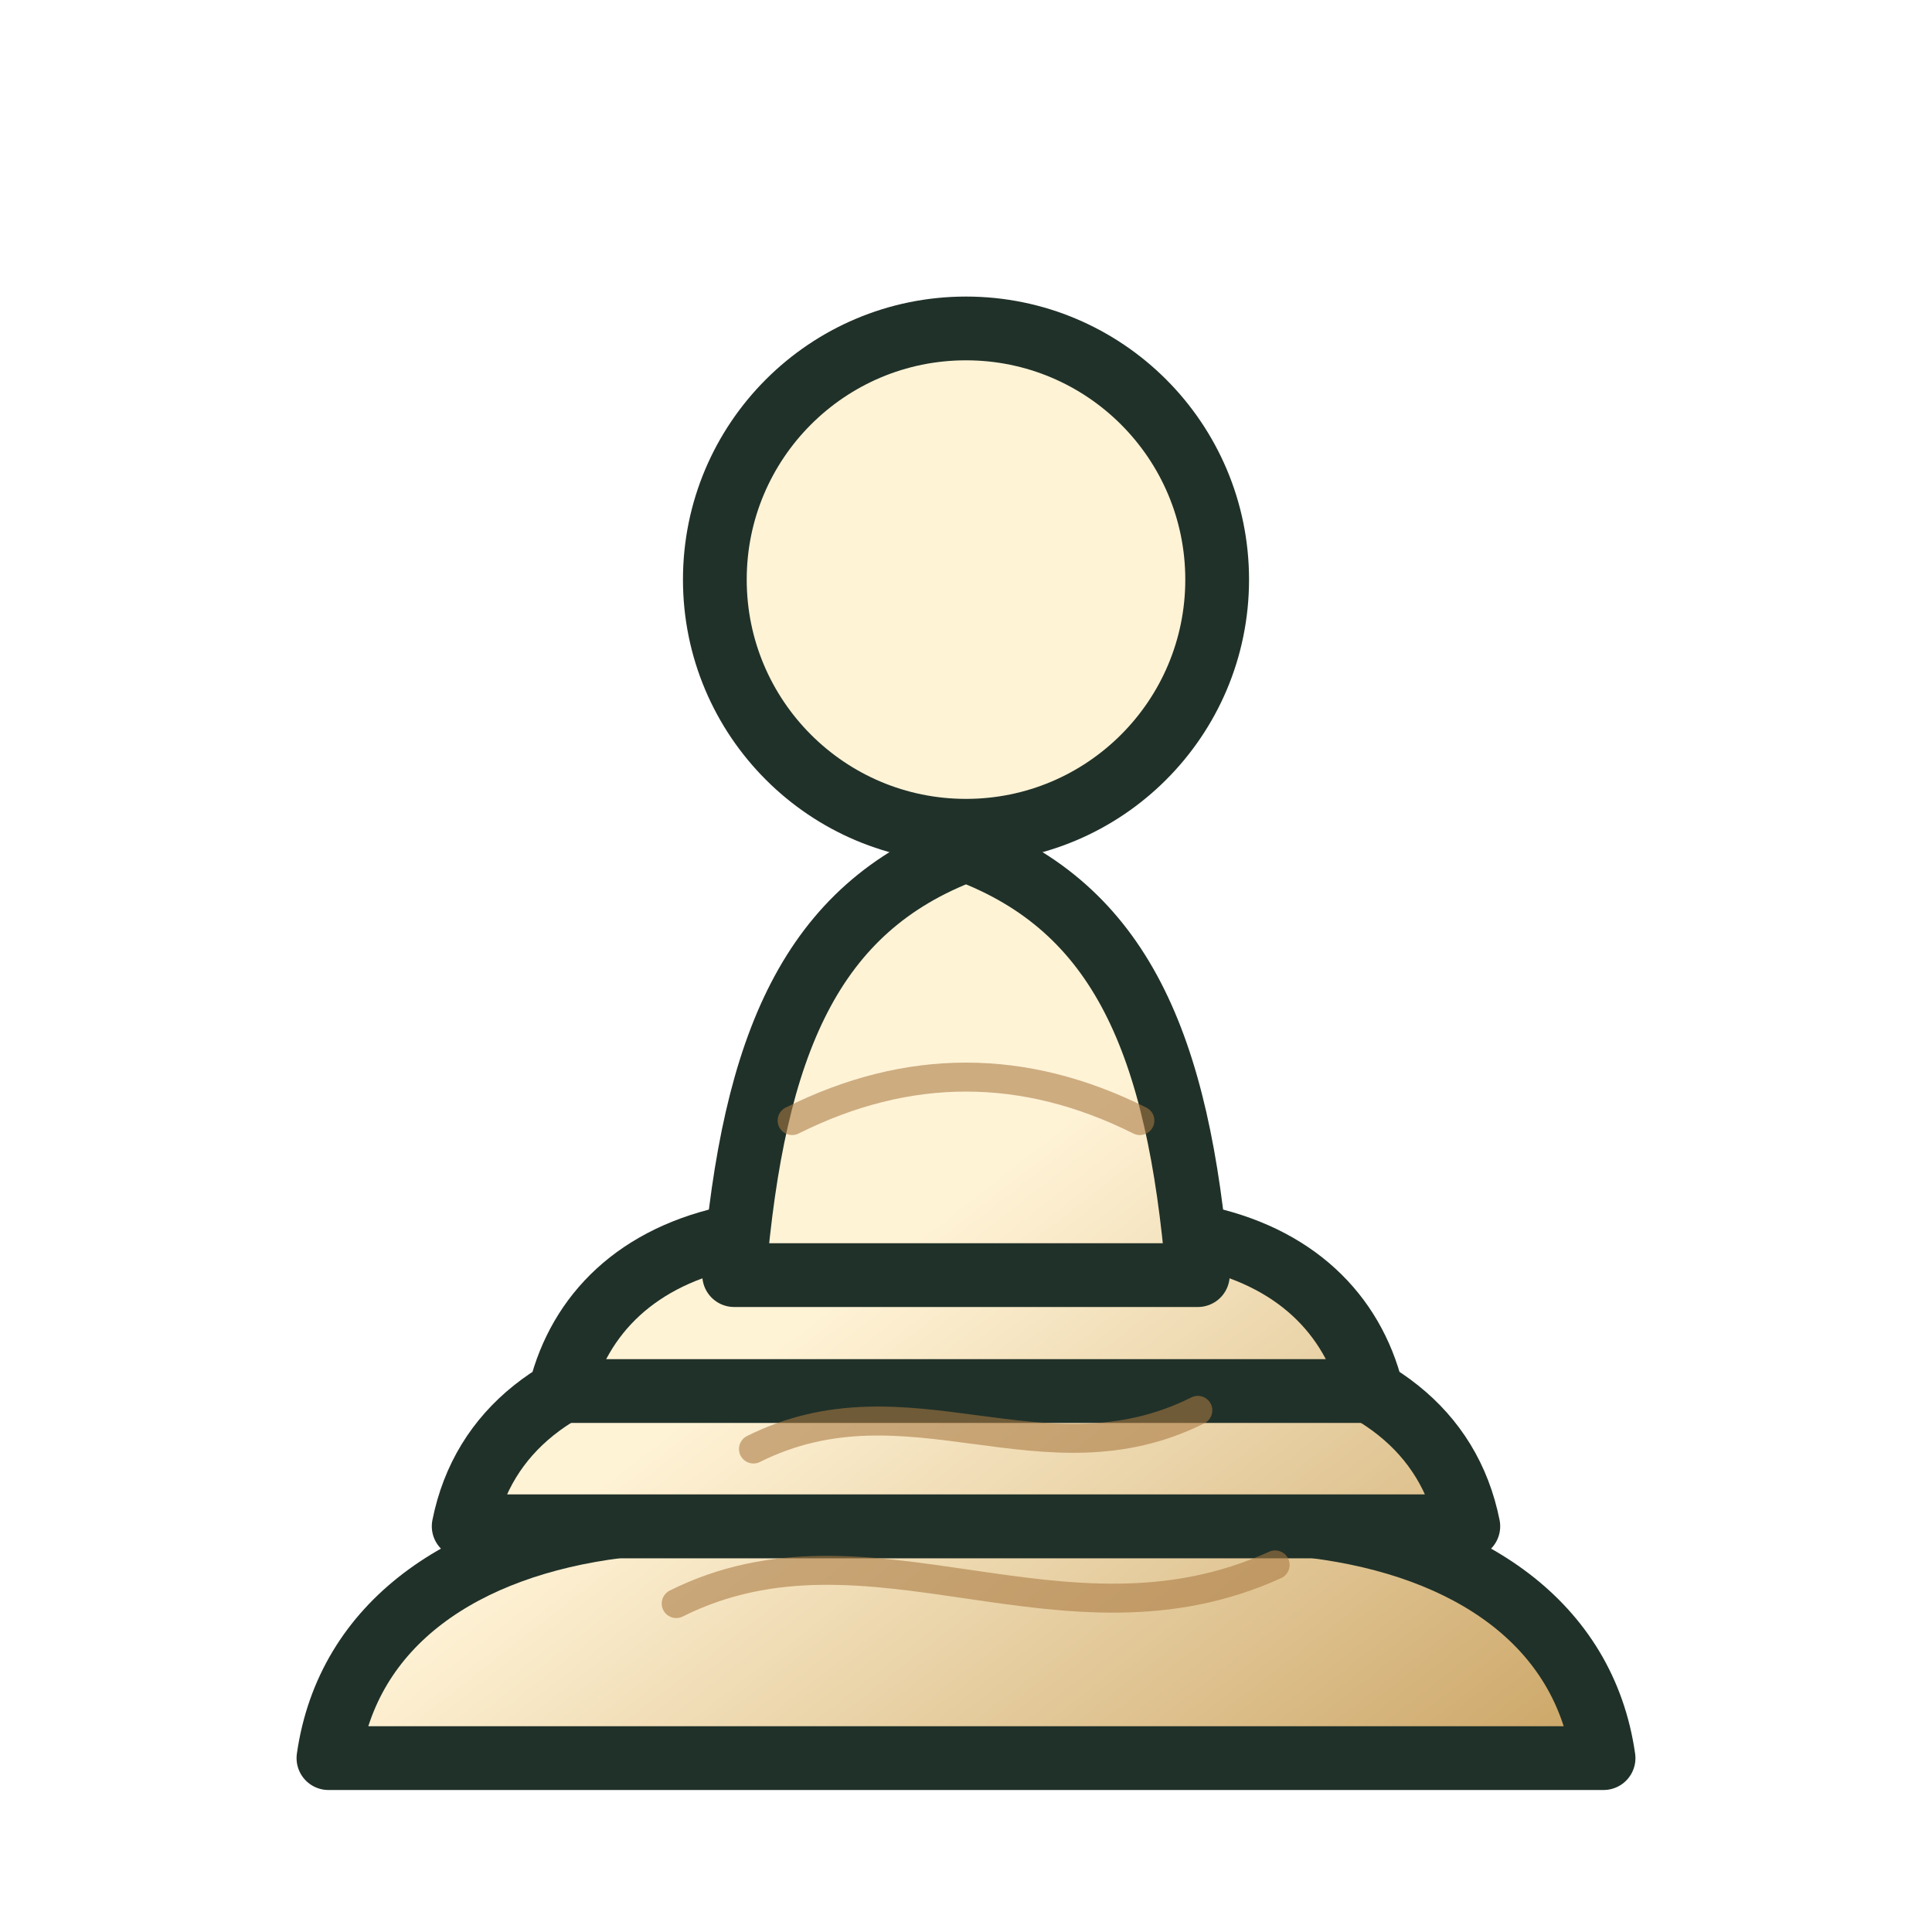
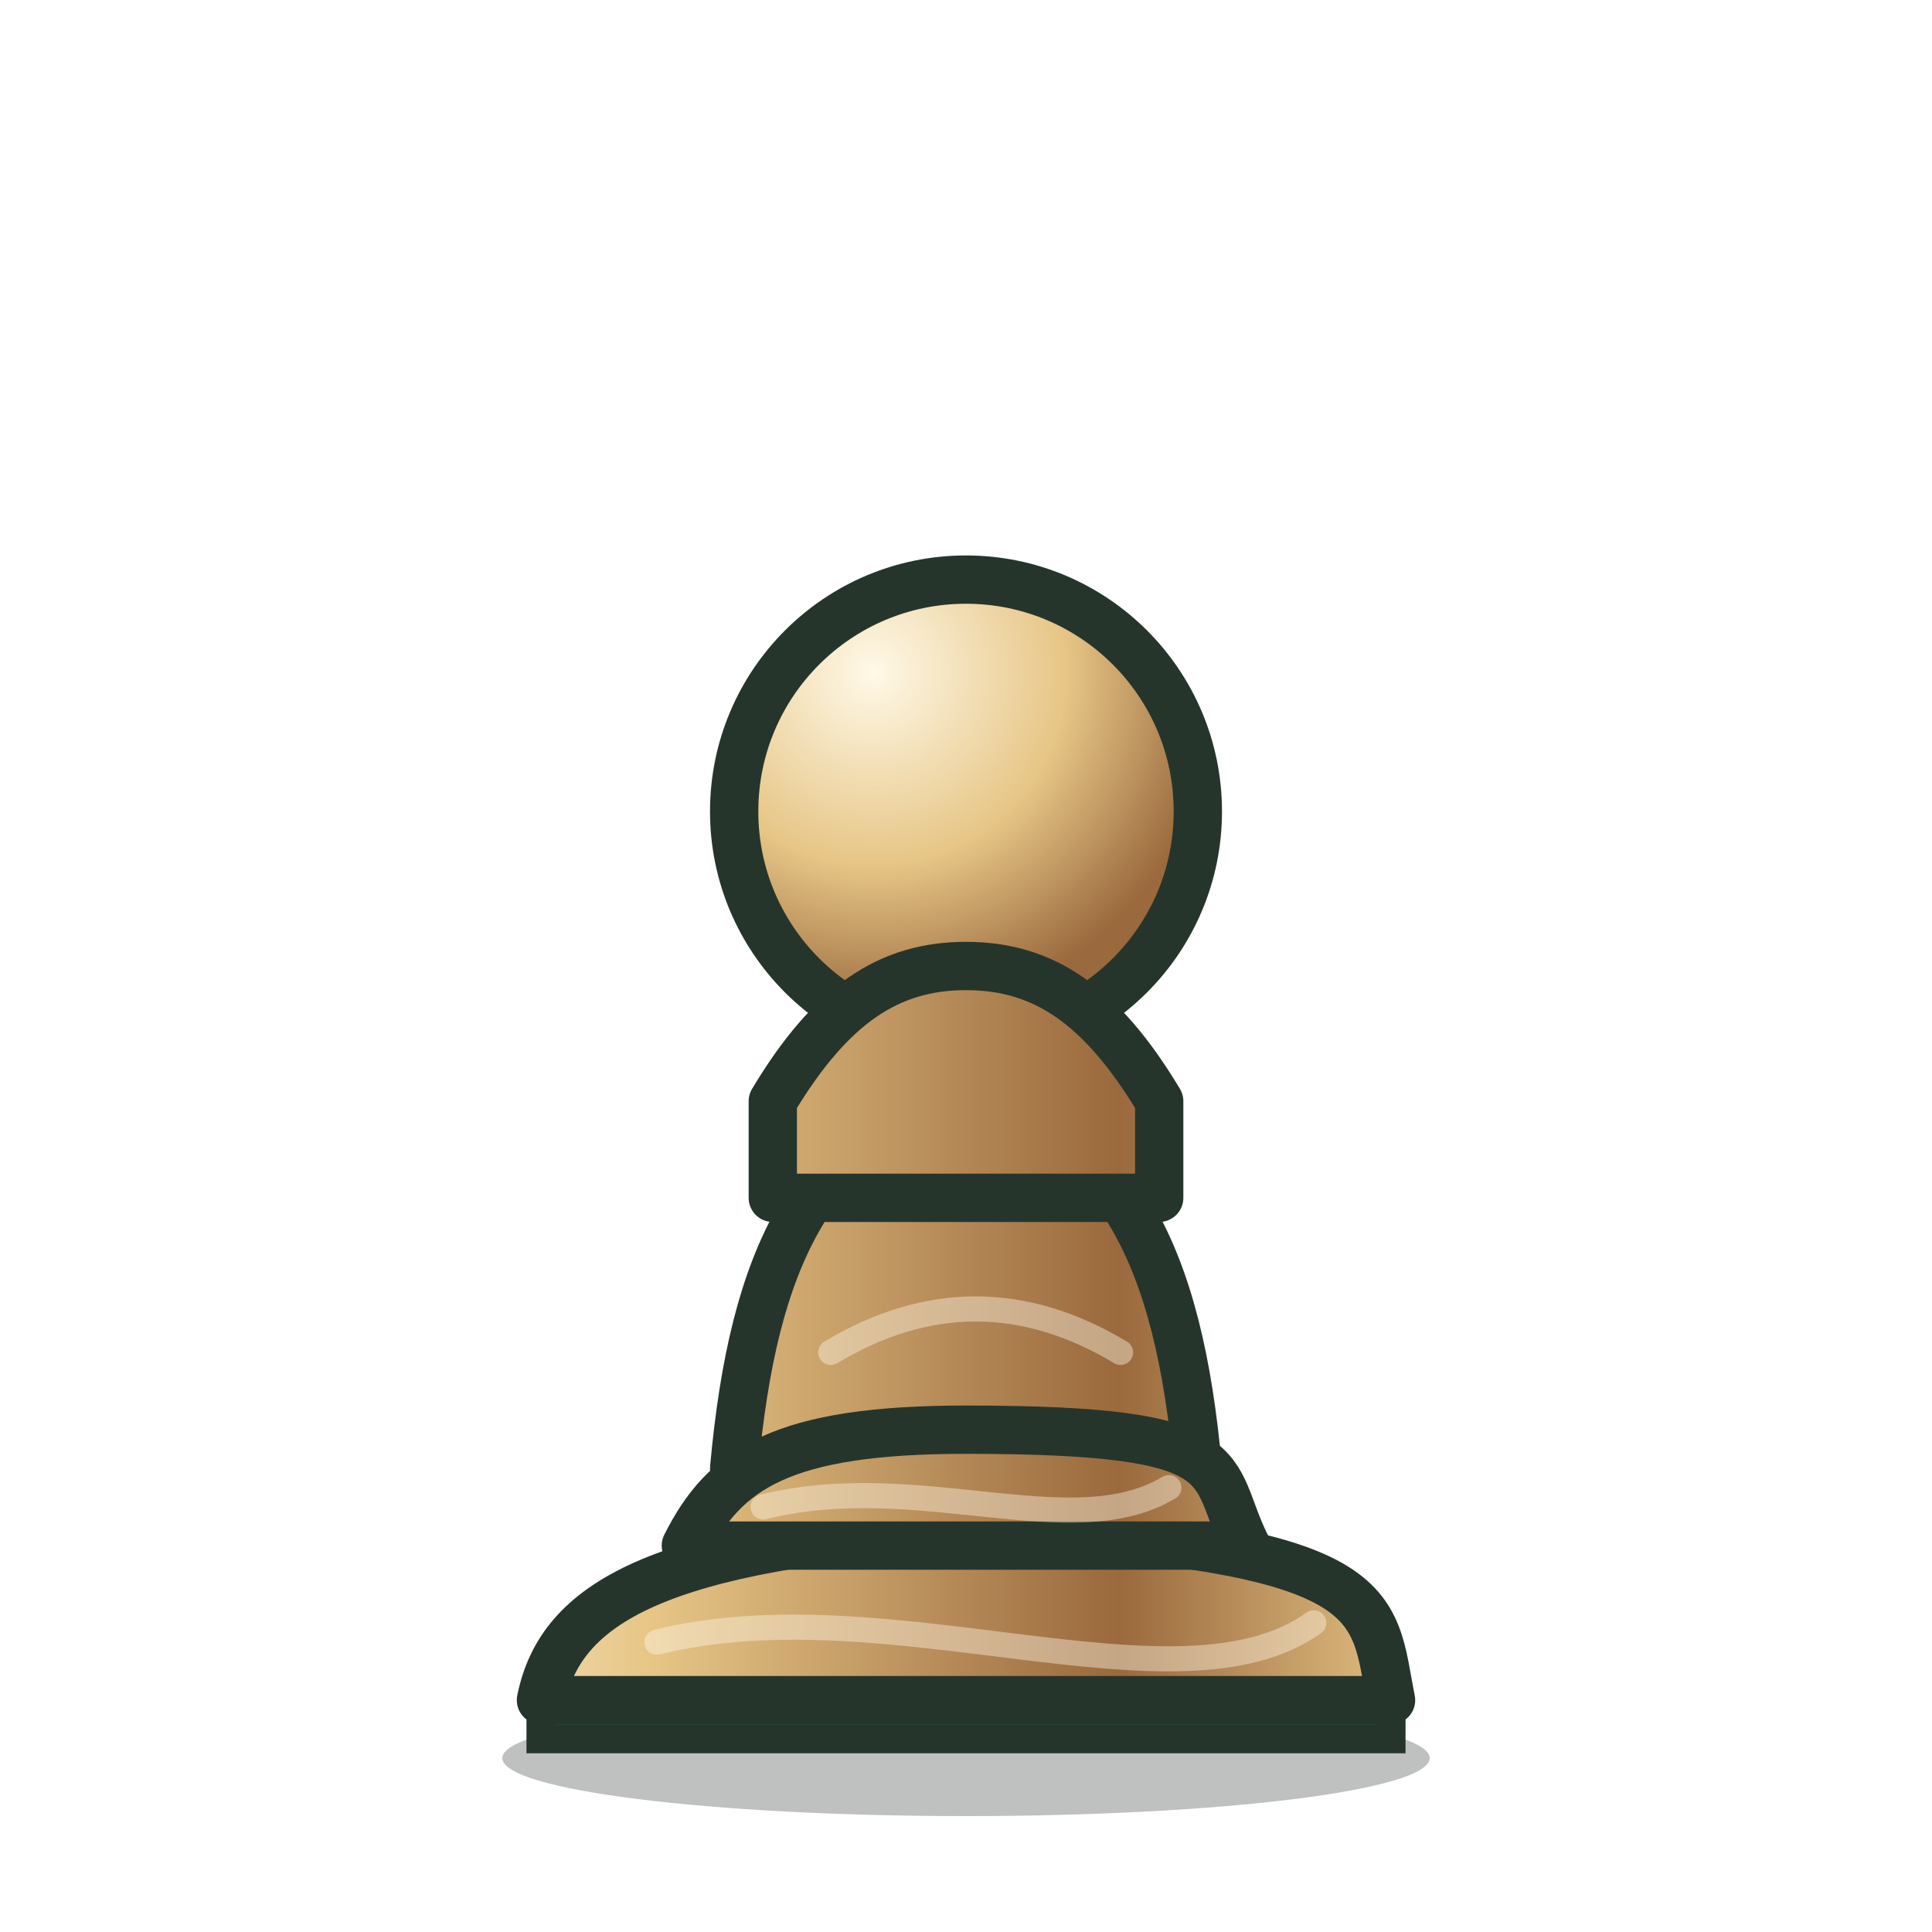
- <svg xmlns="http://www.w3.org/2000/svg" viewBox="0 0 100 100" role="img" aria-label="pieza clara de ajedrez">
+ <svg xmlns="http://www.w3.org/2000/svg" viewBox="0 0 100 100" role="img" aria-label="blanca p">
  <defs>
-     <linearGradient id="wp-wood" x1="18" y1="15" x2="78" y2="92" gradientUnits="userSpaceOnUse">
-       <stop stop-color="#FFF3D6" />
-       <stop offset=".58" stop-color="#FFF3D6" />
-       <stop offset="1" stop-color="#CDA86A" />
+     <linearGradient id="wp-wood" x1="17" y1="0" x2="83" y2="0" gradientUnits="userSpaceOnUse">
+       <stop stop-color="#FFF9E8" />
+       <stop offset=".25" stop-color="#E7C687" />
+       <stop offset=".62" stop-color="#9A693D" />
+       <stop offset=".86" stop-color="#E7C687" />
+       <stop offset="1" stop-color="#FFF9E8" />
    </linearGradient>
-     <style>.body{fill:url(#wp-wood);stroke:#203129;stroke-width:3.3;stroke-linejoin:round;stroke-linecap:round}.edge{stroke:#203129;stroke-width:4;stroke-linecap:round;stroke-linejoin:round}.grain{stroke:#A97842;stroke-width:1.5;opacity:.58;stroke-linecap:round}</style>
+     <radialGradient id="wp-head" cx="30%" cy="20%" r="75%">
+       <stop stop-color="#FFF9E8" />
+       <stop offset=".55" stop-color="#E7C687" />
+       <stop offset="1" stop-color="#9A693D" />
+     </radialGradient>
+     <style>.wood{fill:url(#wp-wood)}.head{fill:url(#wp-head)}.edge{stroke:#26352C;stroke-width:2.5;stroke-linejoin:round;stroke-linecap:round}.grain{fill:none;stroke:#FFF9E8;stroke-width:1.3;stroke-linecap:round;opacity:.42}.felt{fill:#2E6B52;stroke:#26352C;stroke-width:1.5}.cross{stroke:#26352C;stroke-width:4}.cut{stroke:#26352C;stroke-width:3}</style>
  </defs>
-   <g class="body">
-     <path d="M17 91c1-7 7-11 15-12h36c8 1 14 5 15 12H17Z" />
-     <path d="M24 79c1-5 5-8 11-9h30c6 1 10 4 11 9H24Z" />
-     <path d="M29 72c1-4 4-7 9-8h24c5 1 8 4 9 8H29Z" />
-     <path d="M38 66c1-12 4-19 12-22 8 3 11 10 12 22H38Z" />
-     <circle cx="50" cy="30" r="13" />
-     <path d="M41 58c6-3 12-3 18 0" fill="none" class="grain" />
-     <path d="M35 83c10-5 20 3 31-2M39 75c8-4 15 2 23-2" fill="none" class="grain" />
-   </g>
+   <path class="wood edge" d="M38 76c1-11 4-17 12-20 8 3 11 9 12 20H38z" />
+   <circle class="head edge" cx="50" cy="42" r="12" />
+   <path class="wood edge" d="M40 57c3-5 6-7 10-7s7 2 10 7v5H40z" />
+   <path d="M43 70c5-3 10-3 15 0" class="grain" />
+   <ellipse cx="50" cy="91" rx="24" ry="3" fill="#142018" opacity=".28" />
+   <path class="felt" d="M28 87c2-5 7-7 44 0v3H28z" />
+   <path class="wood edge" d="M28 88c1-5 6-8 22 -9h0c22 1 21 4 22 9H28z" />
+   <path class="wood edge" d="M35.5 80c2-4 5-6 14.5 -6h0c14.5 0 12.5 2 14.5 6H35.5z" />
+   <path d="M34 85c12-3 27 4 34 -1M39.5 78c8-2 16 2 21 -1" class="grain" />
</svg>
